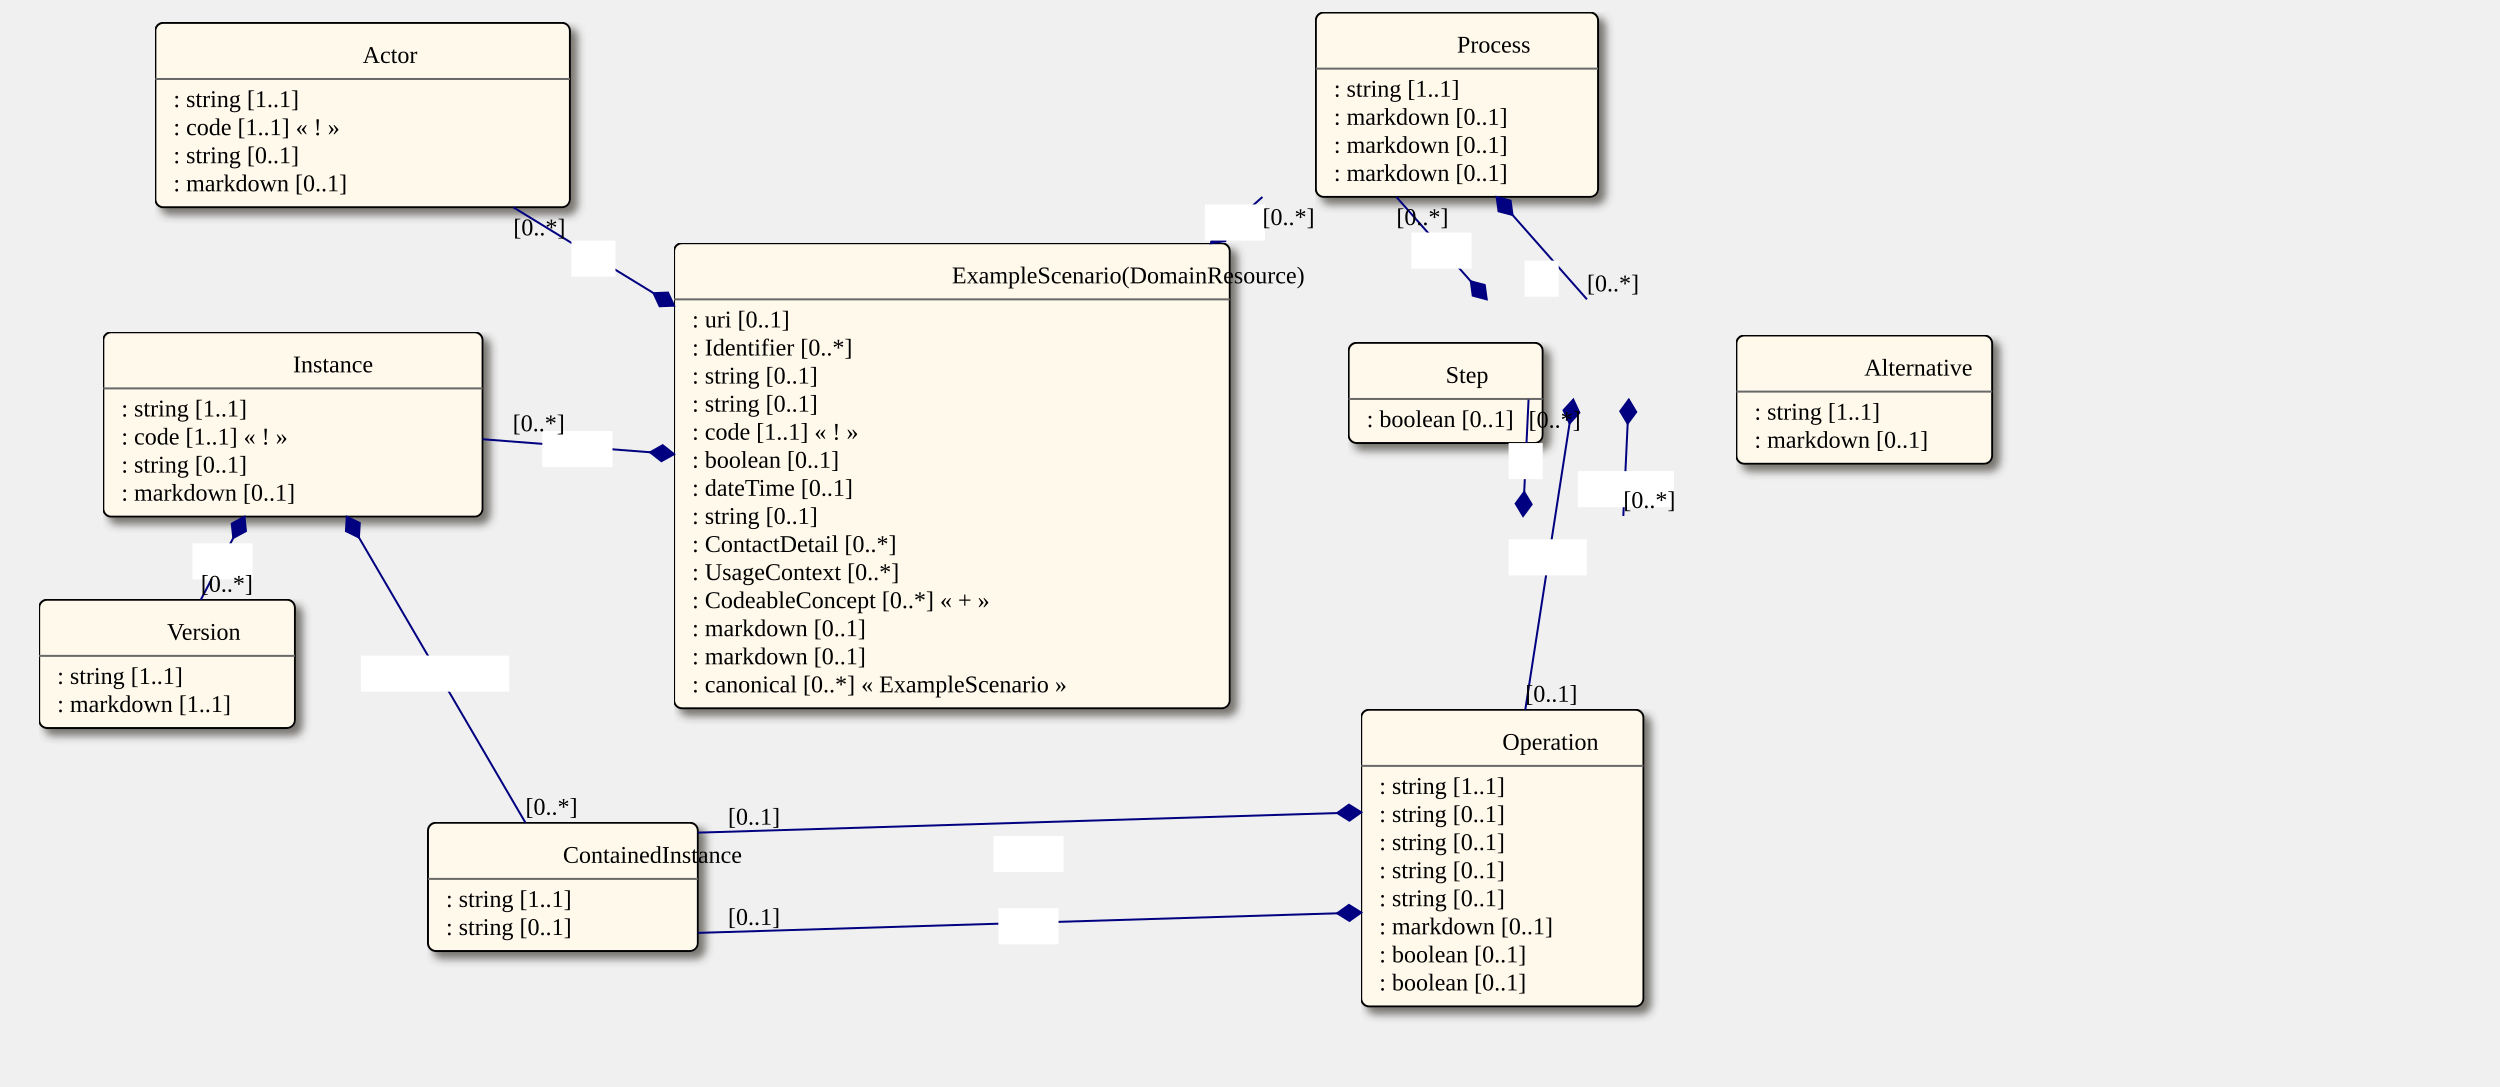
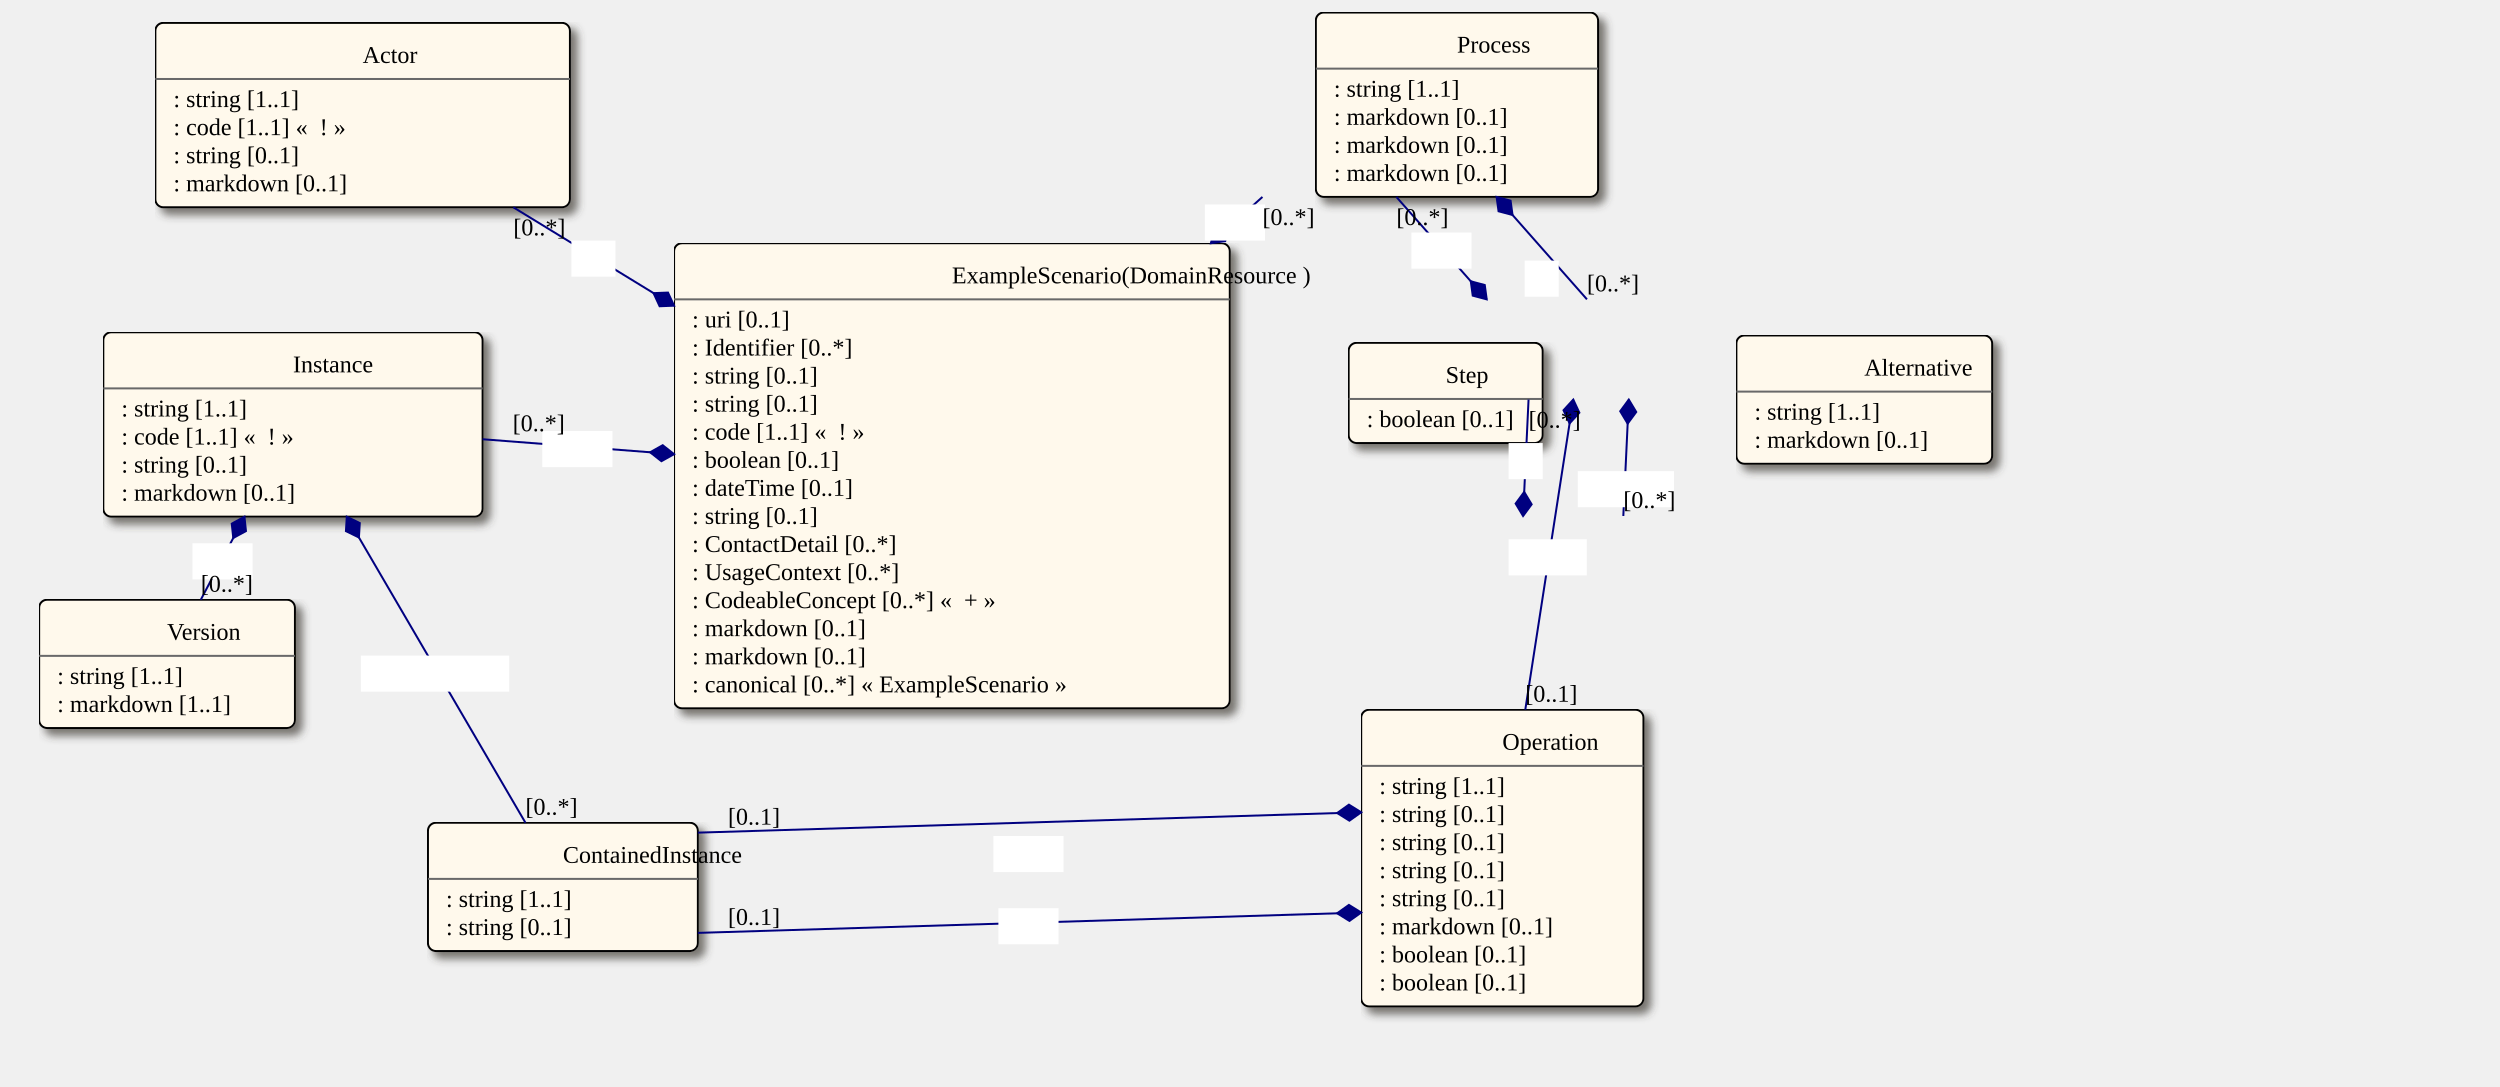
- <svg xmlns="http://www.w3.org/2000/svg" xmlns:xlink="http://www.w3.org/1999/xlink" id="n630" version="1.1" width="1247.004" height="542.019">
+ <svg xmlns="http://www.w3.org/2000/svg" xmlns:xlink="http://www.w3.org/1999/xlink" id="n630" width="1247.004" height="542.019" version="1.1">
  <defs id="defs11">
-     <filter id="shadow1" x="0" y="0" width="200%" height="200%">
-       <feOffset result="offOut" in="SourceGraphic" dx="3" dy="3" id="feOffset2" />
-       <feColorMatrix result="matrixOut" in="offOut" type="matrix" values="0.2 0 0 0 0 0 0.2 0 0 0 0 0 0.2 0 0 0 0 0 1 0" id="feColorMatrix4" />
-       <feGaussianBlur result="blurOut" in="matrixOut" stdDeviation="2" id="feGaussianBlur6" />
-       <feBlend in="SourceGraphic" in2="blurOut" mode="normal" id="feBlend8" />
+     <filter id="shadow1" width="200%" height="200%" x="0" y="0">
+       <feOffset id="feOffset2" dx="3" dy="3" in="SourceGraphic" result="offOut" />
+       <feColorMatrix id="feColorMatrix4" in="offOut" result="matrixOut" type="matrix" values="0.2 0 0 0 0 0 0.2 0 0 0 0 0 0.2 0 0 0 0 0 1 0" />
+       <feGaussianBlur id="feGaussianBlur6" in="matrixOut" result="blurOut" stdDeviation="2" />
+       <feBlend id="feBlend8" in="SourceGraphic" in2="blurOut" mode="normal" />
    </filter>
  </defs>
  <g id="n631">
-     <rect id="ExampleScenario" x="336.221" y="121.317" rx="4" ry="4" width="277.2" height="232.0" filter="url(#shadow1)" style="fill:#fff9ec;stroke:black;stroke-width:1" />
-     <line id="n632" x1="336.221" y1="149.317" x2="613.421" y2="149.317" style="stroke:dimgrey;stroke-width:1" />
-     <text id="n633" x="474.821" y="141.317" fill="black" class="diagram-class-title  diagram-class-resource">ExampleScenario<tspan class="diagram-class-title-link" id="tspan16"> (<a xlink:href="domainresource.html" class="diagram-class-reference" id="n634">DomainResource</a>
- )</tspan>
+     <rect id="ExampleScenario" width="277.2" height="232" x="336.221" y="121.317" filter="url(#shadow1)" rx="4" ry="4" style="fill:#fff9ec;stroke:#000;stroke-width:1" />
+     <line id="n632" x1="336.221" x2="613.421" y1="149.317" y2="149.317" style="stroke:#696969;stroke-width:1" />
+     <text id="n633" x="474.821" y="141.317" fill="#000" class="diagram-class-title diagram-class-resource">ExampleScenario<tspan id="tspan16" class="diagram-class-title-link"> (<a id="n634" class="diagram-class-reference" xlink:href="domainresource.html">DomainResource</a> )</tspan>
    </text>
-     <text id="n635" x="342.221" y="163.317" fill="black" class="diagram-class-detail">
-       <a xlink:href="examplescenario-definitions.html#ExampleScenario.url" id="n636" />
-  : <a xlink:href="datatypes.html#uri" id="n637">uri</a>
-  [0..1]</text>
-     <text id="n641" x="342.221" y="177.317" fill="black" class="diagram-class-detail">
-       <a xlink:href="examplescenario-definitions.html#ExampleScenario.identifier" id="n642" />
-  : <a xlink:href="datatypes.html#Identifier" id="n643">Identifier</a>
-  [0..*]</text>
-     <text id="n647" x="342.221" y="191.317" fill="black" class="diagram-class-detail">
-       <a xlink:href="examplescenario-definitions.html#ExampleScenario.version" id="n648" />
-  : <a xlink:href="datatypes.html#string" id="n649">string</a>
-  [0..1]</text>
-     <text id="n653" x="342.221" y="205.317" fill="black" class="diagram-class-detail">
-       <a xlink:href="examplescenario-definitions.html#ExampleScenario.name" id="n654" />
-  : <a xlink:href="datatypes.html#string" id="n655">string</a>
-  [0..1]</text>
-     <text id="n659" x="342.221" y="219.317" fill="black" class="diagram-class-detail">
-       <a xlink:href="examplescenario-definitions.html#ExampleScenario.status" id="n660" />
-  : <a xlink:href="datatypes.html#code" id="n661">code</a>
-  [1..1] « <a xlink:href="valueset-publication-status.html" id="n662" />
- ! »</text>
-     <text id="n669" x="342.221" y="233.317" fill="black" class="diagram-class-detail">
-       <a xlink:href="examplescenario-definitions.html#ExampleScenario.experimental" id="n670" />
-  : <a xlink:href="datatypes.html#boolean" id="n671">boolean</a>
-  [0..1]</text>
-     <text id="n675" x="342.221" y="247.317" fill="black" class="diagram-class-detail">
-       <a xlink:href="examplescenario-definitions.html#ExampleScenario.date" id="n676" />
-  : <a xlink:href="datatypes.html#dateTime" id="n677">dateTime</a>
-  [0..1]</text>
-     <text id="n681" x="342.221" y="261.317" fill="black" class="diagram-class-detail">
-       <a xlink:href="examplescenario-definitions.html#ExampleScenario.publisher" id="n682" />
-  : <a xlink:href="datatypes.html#string" id="n683">string</a>
-  [0..1]</text>
-     <text id="n687" x="342.221" y="275.317" fill="black" class="diagram-class-detail">
-       <a xlink:href="examplescenario-definitions.html#ExampleScenario.contact" id="n688" />
-  : <a xlink:href="metadatatypes.html#ContactDetail" id="n689">ContactDetail</a>
-  [0..*]</text>
-     <text id="n693" x="342.221" y="289.317" fill="black" class="diagram-class-detail">
-       <a xlink:href="examplescenario-definitions.html#ExampleScenario.useContext" id="n694" />
-  : <a xlink:href="metadatatypes.html#UsageContext" id="n695">UsageContext</a>
-  [0..*]</text>
-     <text id="n699" x="342.221" y="303.317" fill="black" class="diagram-class-detail">
-       <a xlink:href="examplescenario-definitions.html#ExampleScenario.jurisdiction" id="n700" />
-  : <a xlink:href="datatypes.html#CodeableConcept" id="n701">CodeableConcept</a>
-  [0..*] « <a xlink:href="valueset-jurisdiction.html" id="n702" />
- + »</text>
-     <text id="n709" x="342.221" y="317.317" fill="black" class="diagram-class-detail">
-       <a xlink:href="examplescenario-definitions.html#ExampleScenario.copyright" id="n710" />
-  : <a xlink:href="datatypes.html#markdown" id="n711">markdown</a>
-  [0..1]</text>
-     <text id="n715" x="342.221" y="331.317" fill="black" class="diagram-class-detail">
-       <a xlink:href="examplescenario-definitions.html#ExampleScenario.purpose" id="n716" />
-  : <a xlink:href="datatypes.html#markdown" id="n717">markdown</a>
-  [0..1]</text>
-     <text id="n721" x="342.221" y="345.317" fill="black" class="diagram-class-detail">
-       <a xlink:href="examplescenario-definitions.html#ExampleScenario.workflow" id="n722" />
-  : <a xlink:href="datatypes.html#canonical" id="n723">canonical</a>
-  [0..*] « <a xlink:href="examplescenario.html#ExampleScenario" id="n724">ExampleScenario</a>
-  »</text>
+     <text id="n635" x="342.221" y="163.317" fill="#000" class="diagram-class-detail">
+       <a id="n636" xlink:href="examplescenario-definitions.html#ExampleScenario.url" /> : <a id="n637" xlink:href="datatypes.html#uri">uri</a> [0..1]</text>
+     <text id="n641" x="342.221" y="177.317" fill="#000" class="diagram-class-detail">
+       <a id="n642" xlink:href="examplescenario-definitions.html#ExampleScenario.identifier" /> : <a id="n643" xlink:href="datatypes.html#Identifier">Identifier</a> [0..*]</text>
+     <text id="n647" x="342.221" y="191.317" fill="#000" class="diagram-class-detail">
+       <a id="n648" xlink:href="examplescenario-definitions.html#ExampleScenario.version" /> : <a id="n649" xlink:href="datatypes.html#string">string</a> [0..1]</text>
+     <text id="n653" x="342.221" y="205.317" fill="#000" class="diagram-class-detail">
+       <a id="n654" xlink:href="examplescenario-definitions.html#ExampleScenario.name" /> : <a id="n655" xlink:href="datatypes.html#string">string</a> [0..1]</text>
+     <text id="n659" x="342.221" y="219.317" fill="#000" class="diagram-class-detail">
+       <a id="n660" xlink:href="examplescenario-definitions.html#ExampleScenario.status" /> : <a id="n661" xlink:href="datatypes.html#code">code</a> [1..1] « <a id="n662" xlink:href="valueset-publication-status.html" /> ! »</text>
+     <text id="n669" x="342.221" y="233.317" fill="#000" class="diagram-class-detail">
+       <a id="n670" xlink:href="examplescenario-definitions.html#ExampleScenario.experimental" /> : <a id="n671" xlink:href="datatypes.html#boolean">boolean</a> [0..1]</text>
+     <text id="n675" x="342.221" y="247.317" fill="#000" class="diagram-class-detail">
+       <a id="n676" xlink:href="examplescenario-definitions.html#ExampleScenario.date" /> : <a id="n677" xlink:href="datatypes.html#dateTime">dateTime</a> [0..1]</text>
+     <text id="n681" x="342.221" y="261.317" fill="#000" class="diagram-class-detail">
+       <a id="n682" xlink:href="examplescenario-definitions.html#ExampleScenario.publisher" /> : <a id="n683" xlink:href="datatypes.html#string">string</a> [0..1]</text>
+     <text id="n687" x="342.221" y="275.317" fill="#000" class="diagram-class-detail">
+       <a id="n688" xlink:href="examplescenario-definitions.html#ExampleScenario.contact" /> : <a id="n689" xlink:href="metadatatypes.html#ContactDetail">ContactDetail</a> [0..*]</text>
+     <text id="n693" x="342.221" y="289.317" fill="#000" class="diagram-class-detail">
+       <a id="n694" xlink:href="examplescenario-definitions.html#ExampleScenario.useContext" /> : <a id="n695" xlink:href="metadatatypes.html#UsageContext">UsageContext</a> [0..*]</text>
+     <text id="n699" x="342.221" y="303.317" fill="#000" class="diagram-class-detail">
+       <a id="n700" xlink:href="examplescenario-definitions.html#ExampleScenario.jurisdiction" /> : <a id="n701" xlink:href="datatypes.html#CodeableConcept">CodeableConcept</a> [0..*] « <a id="n702" xlink:href="valueset-jurisdiction.html" /> + »</text>
+     <text id="n709" x="342.221" y="317.317" fill="#000" class="diagram-class-detail">
+       <a id="n710" xlink:href="examplescenario-definitions.html#ExampleScenario.copyright" /> : <a id="n711" xlink:href="datatypes.html#markdown">markdown</a> [0..1]</text>
+     <text id="n715" x="342.221" y="331.317" fill="#000" class="diagram-class-detail">
+       <a id="n716" xlink:href="examplescenario-definitions.html#ExampleScenario.purpose" /> : <a id="n717" xlink:href="datatypes.html#markdown">markdown</a> [0..1]</text>
+     <text id="n721" x="342.221" y="345.317" fill="#000" class="diagram-class-detail">
+       <a id="n722" xlink:href="examplescenario-definitions.html#ExampleScenario.workflow" /> : <a id="n723" xlink:href="datatypes.html#canonical">canonical</a> [0..*] « <a id="n724" xlink:href="examplescenario.html#ExampleScenario">ExampleScenario</a> »</text>
  </g>
  <g id="n729">
-     <rect id="ExampleScenario.actor" x="77.488" y="11.397" rx="4" ry="4" width="206.8" height="92.0" filter="url(#shadow1)" style="fill:#fff9ec;stroke:black;stroke-width:1" />
-     <line id="n730" x1="77.488" y1="39.397" x2="284.288" y2="39.397" style="stroke:dimgrey;stroke-width:1" />
-     <text id="n731" x="180.888" y="31.397" fill="black" class="diagram-class-title">Actor</text>
-     <text id="n732" x="83.488" y="53.397" fill="black" class="diagram-class-detail">
-       <a xlink:href="examplescenario-definitions.html#ExampleScenario.actor.actorId" id="n733" />
-  : <a xlink:href="datatypes.html#string" id="n734">string</a>
-  [1..1]</text>
-     <text id="n738" x="83.488" y="67.397" fill="black" class="diagram-class-detail">
-       <a xlink:href="examplescenario-definitions.html#ExampleScenario.actor.type" id="n739" />
-  : <a xlink:href="datatypes.html#code" id="n740">code</a>
-  [1..1] « <a xlink:href="valueset-examplescenario-actor-type.html" id="n741" />
- ! »</text>
-     <text id="n748" x="83.488" y="81.397" fill="black" class="diagram-class-detail">
-       <a xlink:href="examplescenario-definitions.html#ExampleScenario.actor.name" id="n749" />
-  : <a xlink:href="datatypes.html#string" id="n750">string</a>
-  [0..1]</text>
-     <text id="n754" x="83.488" y="95.397" fill="black" class="diagram-class-detail">
-       <a xlink:href="examplescenario-definitions.html#ExampleScenario.actor.description" id="n755" />
-  : <a xlink:href="datatypes.html#markdown" id="n756">markdown</a>
-  [0..1]</text>
+     <rect id="ExampleScenario.actor" width="206.8" height="92" x="77.488" y="11.397" filter="url(#shadow1)" rx="4" ry="4" style="fill:#fff9ec;stroke:#000;stroke-width:1" />
+     <line id="n730" x1="77.488" x2="284.288" y1="39.397" y2="39.397" style="stroke:#696969;stroke-width:1" />
+     <text id="n731" x="180.888" y="31.397" fill="#000" class="diagram-class-title">Actor</text>
+     <text id="n732" x="83.488" y="53.397" fill="#000" class="diagram-class-detail">
+       <a id="n733" xlink:href="examplescenario-definitions.html#ExampleScenario.actor.actorId" /> : <a id="n734" xlink:href="datatypes.html#string">string</a> [1..1]</text>
+     <text id="n738" x="83.488" y="67.397" fill="#000" class="diagram-class-detail">
+       <a id="n739" xlink:href="examplescenario-definitions.html#ExampleScenario.actor.type" /> : <a id="n740" xlink:href="datatypes.html#code">code</a> [1..1] « <a id="n741" xlink:href="valueset-examplescenario-actor-type.html" /> ! »</text>
+     <text id="n748" x="83.488" y="81.397" fill="#000" class="diagram-class-detail">
+       <a id="n749" xlink:href="examplescenario-definitions.html#ExampleScenario.actor.name" /> : <a id="n750" xlink:href="datatypes.html#string">string</a> [0..1]</text>
+     <text id="n754" x="83.488" y="95.397" fill="#000" class="diagram-class-detail">
+       <a id="n755" xlink:href="examplescenario-definitions.html#ExampleScenario.actor.description" /> : <a id="n756" xlink:href="datatypes.html#markdown">markdown</a> [0..1]</text>
  </g>
  <g id="n760">
-     <rect id="ExampleScenario.instance" x="51.527" y="165.729" rx="4" ry="4" width="189.2" height="92.0" filter="url(#shadow1)" style="fill:#fff9ec;stroke:black;stroke-width:1" />
-     <line id="n761" x1="51.527" y1="193.729" x2="240.727" y2="193.729" style="stroke:dimgrey;stroke-width:1" />
-     <text id="n762" x="146.127" y="185.729" fill="black" class="diagram-class-title">Instance</text>
-     <text id="n763" x="57.527" y="207.729" fill="black" class="diagram-class-detail">
-       <a xlink:href="examplescenario-definitions.html#ExampleScenario.instance.resourceId" id="n764" />
-  : <a xlink:href="datatypes.html#string" id="n765">string</a>
-  [1..1]</text>
-     <text id="n769" x="57.527" y="221.729" fill="black" class="diagram-class-detail">
-       <a xlink:href="examplescenario-definitions.html#ExampleScenario.instance.resourceType" id="n770" />
-  : <a xlink:href="datatypes.html#code" id="n771">code</a>
-  [1..1] « <a xlink:href="valueset-resource-types.html" id="n772" />
- ! »</text>
-     <text id="n779" x="57.527" y="235.729" fill="black" class="diagram-class-detail">
-       <a xlink:href="examplescenario-definitions.html#ExampleScenario.instance.name" id="n780" />
-  : <a xlink:href="datatypes.html#string" id="n781">string</a>
-  [0..1]</text>
-     <text id="n785" x="57.527" y="249.729" fill="black" class="diagram-class-detail">
-       <a xlink:href="examplescenario-definitions.html#ExampleScenario.instance.description" id="n786" />
-  : <a xlink:href="datatypes.html#markdown" id="n787">markdown</a>
-  [0..1]</text>
+     <rect id="ExampleScenario.instance" width="189.2" height="92" x="51.527" y="165.729" filter="url(#shadow1)" rx="4" ry="4" style="fill:#fff9ec;stroke:#000;stroke-width:1" />
+     <line id="n761" x1="51.527" x2="240.727" y1="193.729" y2="193.729" style="stroke:#696969;stroke-width:1" />
+     <text id="n762" x="146.127" y="185.729" fill="#000" class="diagram-class-title">Instance</text>
+     <text id="n763" x="57.527" y="207.729" fill="#000" class="diagram-class-detail">
+       <a id="n764" xlink:href="examplescenario-definitions.html#ExampleScenario.instance.resourceId" /> : <a id="n765" xlink:href="datatypes.html#string">string</a> [1..1]</text>
+     <text id="n769" x="57.527" y="221.729" fill="#000" class="diagram-class-detail">
+       <a id="n770" xlink:href="examplescenario-definitions.html#ExampleScenario.instance.resourceType" /> : <a id="n771" xlink:href="datatypes.html#code">code</a> [1..1] « <a id="n772" xlink:href="valueset-resource-types.html" /> ! »</text>
+     <text id="n779" x="57.527" y="235.729" fill="#000" class="diagram-class-detail">
+       <a id="n780" xlink:href="examplescenario-definitions.html#ExampleScenario.instance.name" /> : <a id="n781" xlink:href="datatypes.html#string">string</a> [0..1]</text>
+     <text id="n785" x="57.527" y="249.729" fill="#000" class="diagram-class-detail">
+       <a id="n786" xlink:href="examplescenario-definitions.html#ExampleScenario.instance.description" /> : <a id="n787" xlink:href="datatypes.html#markdown">markdown</a> [0..1]</text>
  </g>
  <g id="n791">
-     <rect id="ExampleScenario.instance.version" x="19.526" y="299.148" rx="4" ry="4" width="127.6" height="64.0" filter="url(#shadow1)" style="fill:#fff9ec;stroke:black;stroke-width:1" />
-     <line id="n792" x1="19.526" y1="327.148" x2="147.126" y2="327.148" style="stroke:dimgrey;stroke-width:1" />
-     <text id="n793" x="83.326" y="319.148" fill="black" class="diagram-class-title">Version</text>
-     <text id="n794" x="25.526" y="341.148" fill="black" class="diagram-class-detail">
-       <a xlink:href="examplescenario-definitions.html#ExampleScenario.instance.version.versionId" id="n795" />
-  : <a xlink:href="datatypes.html#string" id="n796">string</a>
-  [1..1]</text>
-     <text id="n800" x="25.526" y="355.148" fill="black" class="diagram-class-detail">
-       <a xlink:href="examplescenario-definitions.html#ExampleScenario.instance.version.description" id="n801" />
-  : <a xlink:href="datatypes.html#markdown" id="n802">markdown</a>
-  [1..1]</text>
+     <rect id="ExampleScenario.instance.version" width="127.6" height="64" x="19.526" y="299.148" filter="url(#shadow1)" rx="4" ry="4" style="fill:#fff9ec;stroke:#000;stroke-width:1" />
+     <line id="n792" x1="19.526" x2="147.126" y1="327.148" y2="327.148" style="stroke:#696969;stroke-width:1" />
+     <text id="n793" x="83.326" y="319.148" fill="#000" class="diagram-class-title">Version</text>
+     <text id="n794" x="25.526" y="341.148" fill="#000" class="diagram-class-detail">
+       <a id="n795" xlink:href="examplescenario-definitions.html#ExampleScenario.instance.version.versionId" /> : <a id="n796" xlink:href="datatypes.html#string">string</a> [1..1]</text>
+     <text id="n800" x="25.526" y="355.148" fill="#000" class="diagram-class-detail">
+       <a id="n801" xlink:href="examplescenario-definitions.html#ExampleScenario.instance.version.description" /> : <a id="n802" xlink:href="datatypes.html#markdown">markdown</a> [1..1]</text>
  </g>
  <g id="n806">
-     <rect id="ExampleScenario.instance.containedInstance" x="213.464" y="410.392" rx="4" ry="4" width="134.64" height="64.0" filter="url(#shadow1)" style="fill:#fff9ec;stroke:black;stroke-width:1" />
-     <line id="n807" x1="213.464" y1="438.392" x2="348.104" y2="438.392" style="stroke:dimgrey;stroke-width:1" />
-     <text id="n808" x="280.784" y="430.392" fill="black" class="diagram-class-title">ContainedInstance</text>
-     <text id="n809" x="219.464" y="452.392" fill="black" class="diagram-class-detail">
-       <a xlink:href="examplescenario-definitions.html#ExampleScenario.instance.containedInstance.resourceId" id="n810" />
-  : <a xlink:href="datatypes.html#string" id="n811">string</a>
-  [1..1]</text>
-     <text id="n815" x="219.464" y="466.392" fill="black" class="diagram-class-detail">
-       <a xlink:href="examplescenario-definitions.html#ExampleScenario.instance.containedInstance.versionId" id="n816" />
-  : <a xlink:href="datatypes.html#string" id="n817">string</a>
-  [0..1]</text>
+     <rect id="ExampleScenario.instance.containedInstance" width="134.64" height="64" x="213.464" y="410.392" filter="url(#shadow1)" rx="4" ry="4" style="fill:#fff9ec;stroke:#000;stroke-width:1" />
+     <line id="n807" x1="213.464" x2="348.104" y1="438.392" y2="438.392" style="stroke:#696969;stroke-width:1" />
+     <text id="n808" x="280.784" y="430.392" fill="#000" class="diagram-class-title">ContainedInstance</text>
+     <text id="n809" x="219.464" y="452.392" fill="#000" class="diagram-class-detail">
+       <a id="n810" xlink:href="examplescenario-definitions.html#ExampleScenario.instance.containedInstance.resourceId" /> : <a id="n811" xlink:href="datatypes.html#string">string</a> [1..1]</text>
+     <text id="n815" x="219.464" y="466.392" fill="#000" class="diagram-class-detail">
+       <a id="n816" xlink:href="examplescenario-definitions.html#ExampleScenario.instance.containedInstance.versionId" /> : <a id="n817" xlink:href="datatypes.html#string">string</a> [0..1]</text>
  </g>
  <g id="n821" transform="translate(45.7959)">
-     <rect id="ExampleScenario.process" x="610.539" y="6.234" rx="4" ry="4" width="140.8" height="92" style="fill:#fff9ec;stroke:#000000;stroke-width:1;filter:url(#shadow1)" />
-     <line id="n822" x1="610.539" y1="34.234" x2="751.339" y2="34.234" style="stroke:#696969;stroke-width:1" />
-     <text id="n823" x="680.939" y="26.234" class="diagram-class-title" style="fill:#000000">Process</text>
-     <text id="n824" x="616.539" y="48.234" class="diagram-class-detail" style="fill:#000000">
-       <a xlink:href="examplescenario-definitions.html#ExampleScenario.process.title" id="n825" />
-  : <a xlink:href="datatypes.html#string" id="n826">string</a>
-  [1..1]</text>
-     <text id="n830" x="616.539" y="62.234" class="diagram-class-detail" style="fill:#000000">
-       <a xlink:href="examplescenario-definitions.html#ExampleScenario.process.description" id="n831" />
-  : <a xlink:href="datatypes.html#markdown" id="n832">markdown</a>
-  [0..1]</text>
-     <text id="n836" x="616.539" y="76.234" class="diagram-class-detail" style="fill:#000000">
-       <a xlink:href="examplescenario-definitions.html#ExampleScenario.process.preConditions" id="n837" />
-  : <a xlink:href="datatypes.html#markdown" id="n838">markdown</a>
-  [0..1]</text>
-     <text id="n842" x="616.539" y="90.234" class="diagram-class-detail" style="fill:#000000">
-       <a xlink:href="examplescenario-definitions.html#ExampleScenario.process.postConditions" id="n843" />
-  : <a xlink:href="datatypes.html#markdown" id="n844">markdown</a>
-  [0..1]</text>
+     <rect id="ExampleScenario.process" width="140.8" height="92" x="610.539" y="6.234" rx="4" ry="4" style="fill:#fff9ec;stroke:#000;stroke-width:1;filter:url(#shadow1)" />
+     <line id="n822" x1="610.539" x2="751.339" y1="34.234" y2="34.234" style="stroke:#696969;stroke-width:1" />
+     <text id="n823" x="680.939" y="26.234" class="diagram-class-title" style="fill:#000">Process</text>
+     <text id="n824" x="616.539" y="48.234" class="diagram-class-detail" style="fill:#000">
+       <a id="n825" xlink:href="examplescenario-definitions.html#ExampleScenario.process.title" /> : <a id="n826" xlink:href="datatypes.html#string">string</a> [1..1]</text>
+     <text id="n830" x="616.539" y="62.234" class="diagram-class-detail" style="fill:#000">
+       <a id="n831" xlink:href="examplescenario-definitions.html#ExampleScenario.process.description" /> : <a id="n832" xlink:href="datatypes.html#markdown">markdown</a> [0..1]</text>
+     <text id="n836" x="616.539" y="76.234" class="diagram-class-detail" style="fill:#000">
+       <a id="n837" xlink:href="examplescenario-definitions.html#ExampleScenario.process.preConditions" /> : <a id="n838" xlink:href="datatypes.html#markdown">markdown</a> [0..1]</text>
+     <text id="n842" x="616.539" y="90.234" class="diagram-class-detail" style="fill:#000">
+       <a id="n843" xlink:href="examplescenario-definitions.html#ExampleScenario.process.postConditions" /> : <a id="n844" xlink:href="datatypes.html#markdown">markdown</a> [0..1]</text>
  </g>
  <g id="n848" transform="translate(-67.52069,21.68326)">
-     <rect id="ExampleScenario.process.step" x="740.221" y="149.317" rx="4" ry="4" width="96.8" height="50" style="fill:#fff9ec;stroke:#000000;stroke-width:1;filter:url(#shadow1)" />
-     <line id="n849" x1="740.221" y1="177.317" x2="837.021" y2="177.317" style="stroke:#696969;stroke-width:1" />
-     <text id="n850" x="788.621" y="169.317" class="diagram-class-title" style="fill:#000000">Step</text>
-     <text id="n851" x="746.221" y="191.317" class="diagram-class-detail" style="fill:#000000">
-       <a xlink:href="examplescenario-definitions.html#ExampleScenario.process.step.pause" id="n852" />
-  : <a xlink:href="datatypes.html#boolean" id="n853">boolean</a>
-  [0..1]</text>
+     <rect id="ExampleScenario.process.step" width="96.8" height="50" x="740.221" y="149.317" rx="4" ry="4" style="fill:#fff9ec;stroke:#000;stroke-width:1;filter:url(#shadow1)" />
+     <line id="n849" x1="740.221" x2="837.021" y1="177.317" y2="177.317" style="stroke:#696969;stroke-width:1" />
+     <text id="n850" x="788.621" y="169.317" class="diagram-class-title" style="fill:#000">Step</text>
+     <text id="n851" x="746.221" y="191.317" class="diagram-class-detail" style="fill:#000">
+       <a id="n852" xlink:href="examplescenario-definitions.html#ExampleScenario.process.step.pause" /> : <a id="n853" xlink:href="datatypes.html#boolean">boolean</a> [0..1]</text>
  </g>
  <g id="n857">
-     <rect id="ExampleScenario.process.step.operation" x="678.965" y="354.019" rx="4" ry="4" width="140.8" height="148.0" filter="url(#shadow1)" style="fill:#fff9ec;stroke:black;stroke-width:1" />
-     <line id="n858" x1="678.965" y1="382.019" x2="819.765" y2="382.019" style="stroke:dimgrey;stroke-width:1" />
-     <text id="n859" x="749.365" y="374.019" fill="black" class="diagram-class-title">Operation</text>
-     <text id="n860" x="684.965" y="396.019" fill="black" class="diagram-class-detail">
-       <a xlink:href="examplescenario-definitions.html#ExampleScenario.process.step.operation.number" id="n861" />
-  : <a xlink:href="datatypes.html#string" id="n862">string</a>
-  [1..1]</text>
-     <text id="n866" x="684.965" y="410.019" fill="black" class="diagram-class-detail">
-       <a xlink:href="examplescenario-definitions.html#ExampleScenario.process.step.operation.type" id="n867" />
-  : <a xlink:href="datatypes.html#string" id="n868">string</a>
-  [0..1]</text>
-     <text id="n872" x="684.965" y="424.019" fill="black" class="diagram-class-detail">
-       <a xlink:href="examplescenario-definitions.html#ExampleScenario.process.step.operation.name" id="n873" />
-  : <a xlink:href="datatypes.html#string" id="n874">string</a>
-  [0..1]</text>
-     <text id="n878" x="684.965" y="438.019" fill="black" class="diagram-class-detail">
-       <a xlink:href="examplescenario-definitions.html#ExampleScenario.process.step.operation.initiator" id="n879" />
-  : <a xlink:href="datatypes.html#string" id="n880">string</a>
-  [0..1]</text>
-     <text id="n884" x="684.965" y="452.019" fill="black" class="diagram-class-detail">
-       <a xlink:href="examplescenario-definitions.html#ExampleScenario.process.step.operation.receiver" id="n885" />
-  : <a xlink:href="datatypes.html#string" id="n886">string</a>
-  [0..1]</text>
-     <text id="n890" x="684.965" y="466.019" fill="black" class="diagram-class-detail">
-       <a xlink:href="examplescenario-definitions.html#ExampleScenario.process.step.operation.description" id="n891" />
-  : <a xlink:href="datatypes.html#markdown" id="n892">markdown</a>
-  [0..1]</text>
-     <text id="n896" x="684.965" y="480.019" fill="black" class="diagram-class-detail">
-       <a xlink:href="examplescenario-definitions.html#ExampleScenario.process.step.operation.initiatorActive" id="n897" />
-  : <a xlink:href="datatypes.html#boolean" id="n898">boolean</a>
-  [0..1]</text>
-     <text id="n902" x="684.965" y="494.019" fill="black" class="diagram-class-detail">
-       <a xlink:href="examplescenario-definitions.html#ExampleScenario.process.step.operation.receiverActive" id="n903" />
-  : <a xlink:href="datatypes.html#boolean" id="n904">boolean</a>
-  [0..1]</text>
+     <rect id="ExampleScenario.process.step.operation" width="140.8" height="148" x="678.965" y="354.019" filter="url(#shadow1)" rx="4" ry="4" style="fill:#fff9ec;stroke:#000;stroke-width:1" />
+     <line id="n858" x1="678.965" x2="819.765" y1="382.019" y2="382.019" style="stroke:#696969;stroke-width:1" />
+     <text id="n859" x="749.365" y="374.019" fill="#000" class="diagram-class-title">Operation</text>
+     <text id="n860" x="684.965" y="396.019" fill="#000" class="diagram-class-detail">
+       <a id="n861" xlink:href="examplescenario-definitions.html#ExampleScenario.process.step.operation.number" /> : <a id="n862" xlink:href="datatypes.html#string">string</a> [1..1]</text>
+     <text id="n866" x="684.965" y="410.019" fill="#000" class="diagram-class-detail">
+       <a id="n867" xlink:href="examplescenario-definitions.html#ExampleScenario.process.step.operation.type" /> : <a id="n868" xlink:href="datatypes.html#string">string</a> [0..1]</text>
+     <text id="n872" x="684.965" y="424.019" fill="#000" class="diagram-class-detail">
+       <a id="n873" xlink:href="examplescenario-definitions.html#ExampleScenario.process.step.operation.name" /> : <a id="n874" xlink:href="datatypes.html#string">string</a> [0..1]</text>
+     <text id="n878" x="684.965" y="438.019" fill="#000" class="diagram-class-detail">
+       <a id="n879" xlink:href="examplescenario-definitions.html#ExampleScenario.process.step.operation.initiator" /> : <a id="n880" xlink:href="datatypes.html#string">string</a> [0..1]</text>
+     <text id="n884" x="684.965" y="452.019" fill="#000" class="diagram-class-detail">
+       <a id="n885" xlink:href="examplescenario-definitions.html#ExampleScenario.process.step.operation.receiver" /> : <a id="n886" xlink:href="datatypes.html#string">string</a> [0..1]</text>
+     <text id="n890" x="684.965" y="466.019" fill="#000" class="diagram-class-detail">
+       <a id="n891" xlink:href="examplescenario-definitions.html#ExampleScenario.process.step.operation.description" /> : <a id="n892" xlink:href="datatypes.html#markdown">markdown</a> [0..1]</text>
+     <text id="n896" x="684.965" y="480.019" fill="#000" class="diagram-class-detail">
+       <a id="n897" xlink:href="examplescenario-definitions.html#ExampleScenario.process.step.operation.initiatorActive" /> : <a id="n898" xlink:href="datatypes.html#boolean">boolean</a> [0..1]</text>
+     <text id="n902" x="684.965" y="494.019" fill="#000" class="diagram-class-detail">
+       <a id="n903" xlink:href="examplescenario-definitions.html#ExampleScenario.process.step.operation.receiverActive" /> : <a id="n904" xlink:href="datatypes.html#boolean">boolean</a> [0..1]</text>
  </g>
  <g id="n908" transform="translate(146.7021,-90.0394)">
-     <rect id="ExampleScenario.process.step.alternative" x="719.404" y="257.372" rx="4" ry="4" width="127.6" height="64" style="fill:#fff9ec;stroke:#000000;stroke-width:1;filter:url(#shadow1)" />
-     <line id="n909" x1="719.404" y1="285.372" x2="847.004" y2="285.372" style="stroke:#696969;stroke-width:1" />
-     <text id="n910" x="783.204" y="277.372" class="diagram-class-title" style="fill:#000000">Alternative</text>
-     <text id="n911" x="725.404" y="299.372" class="diagram-class-detail" style="fill:#000000">
-       <a xlink:href="examplescenario-definitions.html#ExampleScenario.process.step.alternative.title" id="n912" />
-  : <a xlink:href="datatypes.html#string" id="n913">string</a>
-  [1..1]</text>
-     <text id="n917" x="725.404" y="313.372" class="diagram-class-detail" style="fill:#000000">
-       <a xlink:href="examplescenario-definitions.html#ExampleScenario.process.step.alternative.description" id="n918" />
-  : <a xlink:href="datatypes.html#markdown" id="n919">markdown</a>
-  [0..1]</text>
-   </g>
-   <line id="n923" x1="336.221" y1="152.478" x2="256.038" y2="103.397" style="stroke:navy;stroke-width:1" />
-   <polygon id="n924" points="336.221,152.478 342.221,156.478 348.221,152.478 342.221,148.478 336.221,152.478" style="fill:navy;stroke:navy;stroke-width:1" transform="rotate(-148.5287 336.2207 152.4782)" />
-   <rect id="n925" x="285.0" y="120.0" width="22.0" height="18.0" style="fill:white;stroke:black;stroke-width:0" />
-   <text id="n926" x="296.0" y="130.0" fill="black" class="diagram-class-linkage">
-     <a xlink:href="examplescenario-definitions.html#ExampleScenario.actor" id="n927" />
-   </text>
-   <text id="n928" x="256.038" y="117.397" fill="black" class="diagram-class-linkage">[0..*]</text>
-   <line id="n929" x1="121.936" y1="257.729" x2="100.154" y2="299.148" style="stroke:navy;stroke-width:1" />
-   <polygon id="n930" points="121.936,257.729 127.936,261.729 133.936,257.729 127.936,253.729 121.936,257.729" style="fill:navy;stroke:navy;stroke-width:1" transform="rotate(117.7392 121.9359 257.7286)" />
-   <rect id="n931" x="96.0" y="271.0" width="30.0" height="18.0" style="fill:white;stroke:black;stroke-width:0" />
-   <text id="n932" x="111.0" y="281.0" fill="black" class="diagram-class-linkage">
-     <a xlink:href="examplescenario-definitions.html#ExampleScenario.instance.version" id="n933" />
-   </text>
-   <text id="n934" x="100.154" y="295.148" fill="black" class="diagram-class-linkage">[0..*]</text>
-   <line id="n935" x1="172.981" y1="257.729" x2="262.103" y2="410.392" style="stroke:navy;stroke-width:1" />
-   <polygon id="n936" points="172.981,257.729 178.981,261.729 184.981,257.729 178.981,253.729 172.981,257.729" style="fill:navy;stroke:navy;stroke-width:1" transform="rotate(59.72438 172.9805 257.7286)" />
-   <rect id="n937" x="180.0" y="327.0" width="74.0" height="18.0" style="fill:white;stroke:black;stroke-width:0" />
-   <text id="n938" x="217.0" y="337.0" fill="black" class="diagram-class-linkage">
-     <a xlink:href="examplescenario-definitions.html#ExampleScenario.instance.containedInstance" id="n939" />
-   </text>
-   <text id="n940" x="262.103" y="406.392" fill="black" class="diagram-class-linkage">[0..*]</text>
-   <line id="n941" x1="336.221" y1="226.527" x2="240.727" y2="219.093" style="stroke:navy;stroke-width:1" />
-   <polygon id="n942" points="336.221,226.527 342.221,230.527 348.221,226.527 342.221,222.527 336.221,226.527" style="fill:navy;stroke:navy;stroke-width:1" transform="rotate(-175.5486 336.2207 226.527)" />
-   <rect id="n943" x="270.5" y="215.0" width="35.0" height="18.0" style="fill:white;stroke:black;stroke-width:0" />
-   <text id="n944" x="288.0" y="225.0" fill="black" class="diagram-class-linkage">
-     <a xlink:href="examplescenario-definitions.html#ExampleScenario.instance" id="n945" />
-   </text>
-   <text id="n946" x="255.727" y="215.093" fill="black" class="diagram-class-linkage">[0..*]</text>
-   <line id="n947" x1="741.57" y1="149.317" x2="696.513" y2="98.234" style="stroke:navy;stroke-width:1" />
-   <polygon id="n948" points="741.57,149.317 747.57,153.317 753.57,149.317 747.57,145.317 741.57,149.317" style="fill:navy;stroke:navy;stroke-width:1" transform="rotate(-131.4136 741.5697 149.3167)" />
-   <rect id="n949" x="704.0" y="116.0" width="30.0" height="18.0" style="fill:white;stroke:black;stroke-width:0" />
-   <text id="n950" x="719.0" y="126.0" fill="black" class="diagram-class-linkage">
-     <a xlink:href="examplescenario-definitions.html#ExampleScenario.process.step.process" id="n951" />
-   </text>
-   <text id="n952" x="696.513" y="112.234" fill="black" class="diagram-class-linkage">[0..*]</text>
-   <line id="n953" x1="678.965" y1="455.179" x2="348.104" y2="465.327" style="stroke:navy;stroke-width:1" />
-   <polygon id="n954" points="678.965,455.179 684.965,459.179 690.965,455.179 684.965,451.179 678.965,455.179" style="fill:navy;stroke:navy;stroke-width:1" transform="rotate(178.2431 678.9653 455.1785)" />
-   <rect id="n955" x="498.0" y="453.0" width="30.0" height="18.0" style="fill:white;stroke:black;stroke-width:0" />
-   <text id="n956" x="513.0" y="463.0" fill="black" class="diagram-class-linkage">
-     <a xlink:href="examplescenario-definitions.html#ExampleScenario.process.step.operation.request" id="n957" />
-   </text>
-   <text id="n958" x="363.104" y="461.327" fill="black" class="diagram-class-linkage">[0..1]</text>
-   <line id="n959" x1="678.965" y1="405.179" x2="348.104" y2="415.327" style="stroke:navy;stroke-width:1" />
-   <polygon id="n960" points="678.965,405.179 684.965,409.179 690.965,405.179 684.965,401.179 678.965,405.179" style="fill:navy;stroke:navy;stroke-width:1" transform="rotate(178.2431 678.9653 405.1785)" />
-   <rect id="n961" x="495.5" y="417.0" width="35.0" height="18.0" style="fill:white;stroke:black;stroke-width:0" />
-   <text id="n962" x="513.0" y="427.0" fill="black" class="diagram-class-linkage">
-     <a xlink:href="examplescenario-definitions.html#ExampleScenario.process.step.operation.response" id="n963" />
-   </text>
-   <text id="n964" x="363.104" y="411.327" fill="black" class="diagram-class-linkage">[0..1]</text>
-   <line id="n965" x1="784.752" y1="199.317" x2="760.815" y2="354.019" style="stroke:navy;stroke-width:1" />
-   <polygon id="n966" points="784.752,199.317 790.752,203.317 796.752,199.317 790.752,195.317 784.752,199.317" style="fill:navy;stroke:navy;stroke-width:1" transform="rotate(98.79562 784.7525 199.3167)" />
-   <rect id="n967" x="752.5" y="269.0" width="39.0" height="18.0" style="fill:white;stroke:black;stroke-width:0" />
-   <text id="n968" x="772.0" y="279.0" fill="black" class="diagram-class-linkage">
-     <a xlink:href="examplescenario-definitions.html#ExampleScenario.process.step.operation" id="n969" />
-   </text>
-   <text id="n970" x="760.815" y="350.019" fill="black" class="diagram-class-linkage">[0..1]</text>
-   <line id="n971" x1="759.711" y1="257.372" x2="762.444" y2="199.317" style="stroke:navy;stroke-width:1" />
-   <polygon id="n972" points="759.711,257.372 765.711,261.372 771.711,257.372 765.711,253.372 759.711,257.372" style="fill:navy;stroke:navy;stroke-width:1" transform="rotate(-87.30471 759.7107 257.3721)" />
-   <rect id="n973" x="752.5" y="221.0" width="17.0" height="18.0" style="fill:white;stroke:black;stroke-width:0" />
-   <text id="n974" x="761.0" y="231.0" fill="black" class="diagram-class-linkage">
-     <a xlink:href="examplescenario-definitions.html#ExampleScenario.process.step.alternative.step" id="n975" />
-   </text>
-   <text id="n976" x="762.444" y="213.317" fill="black" class="diagram-class-linkage">[0..*]</text>
-   <line id="n977" x1="812.444" y1="199.317" x2="809.711" y2="257.372" style="stroke:navy;stroke-width:1" />
-   <polygon id="n978" points="812.444,199.317 818.444,203.317 824.444,199.317 818.444,195.317 812.444,199.317" style="fill:navy;stroke:navy;stroke-width:1" transform="rotate(92.69529 812.4438 199.3167)" />
-   <rect id="n979" x="787.0" y="235.0" width="48.0" height="18.0" style="fill:white;stroke:black;stroke-width:0" />
-   <text id="n980" x="811.0" y="245.0" fill="black" class="diagram-class-linkage">
-     <a xlink:href="examplescenario-definitions.html#ExampleScenario.process.step.alternative" id="n981" />
-   </text>
-   <text id="n982" x="809.711" y="253.372" fill="black" class="diagram-class-linkage">[0..*]</text>
-   <line id="n983" x1="746.513" y1="98.234" x2="791.57" y2="149.317" style="stroke:navy;stroke-width:1" />
-   <polygon id="n984" points="746.513,98.234 752.513,102.234 758.513,98.234 752.513,94.234 746.513,98.234" style="fill:navy;stroke:navy;stroke-width:1" transform="rotate(48.5864 746.5127 98.23409)" />
-   <rect id="n985" x="760.5" y="130.0" width="17.0" height="18.0" style="fill:white;stroke:black;stroke-width:0" />
-   <text id="n986" x="769.0" y="140.0" fill="black" class="diagram-class-linkage">
-     <a xlink:href="examplescenario-definitions.html#ExampleScenario.process.step" id="n987" />
-   </text>
-   <text id="n988" x="791.57" y="145.317" fill="black" class="diagram-class-linkage">[0..*]</text>
-   <line id="n989" x1="604.005" y1="121.317" x2="629.711" y2="98.234" style="stroke:navy;stroke-width:1" />
-   <polygon id="n990" points="604.005,121.317 610.005,125.317 616.005,121.317 610.005,117.317 604.005,121.317" style="fill:navy;stroke:navy;stroke-width:1" transform="rotate(-41.92208 604.0046 121.3167)" />
-   <rect id="n991" x="601.0" y="102.0" width="30.0" height="18.0" style="fill:white;stroke:black;stroke-width:0" />
-   <text id="n992" x="616.0" y="112.0" fill="black" class="diagram-class-linkage">
-     <a xlink:href="examplescenario-definitions.html#ExampleScenario.process" id="n993" />
-   </text>
-   <text id="n994" x="629.711" y="112.234" fill="black" class="diagram-class-linkage">[0..*]</text>
+     <rect id="ExampleScenario.process.step.alternative" width="127.6" height="64" x="719.404" y="257.372" rx="4" ry="4" style="fill:#fff9ec;stroke:#000;stroke-width:1;filter:url(#shadow1)" />
+     <line id="n909" x1="719.404" x2="847.004" y1="285.372" y2="285.372" style="stroke:#696969;stroke-width:1" />
+     <text id="n910" x="783.204" y="277.372" class="diagram-class-title" style="fill:#000">Alternative</text>
+     <text id="n911" x="725.404" y="299.372" class="diagram-class-detail" style="fill:#000">
+       <a id="n912" xlink:href="examplescenario-definitions.html#ExampleScenario.process.step.alternative.title" /> : <a id="n913" xlink:href="datatypes.html#string">string</a> [1..1]</text>
+     <text id="n917" x="725.404" y="313.372" class="diagram-class-detail" style="fill:#000">
+       <a id="n918" xlink:href="examplescenario-definitions.html#ExampleScenario.process.step.alternative.description" /> : <a id="n919" xlink:href="datatypes.html#markdown">markdown</a> [0..1]</text>
+   </g>
+   <line id="n923" x1="336.221" x2="256.038" y1="152.478" y2="103.397" style="stroke:navy;stroke-width:1" />
+   <polygon id="n924" points="336.221 152.478 342.221 156.478 348.221 152.478 342.221 148.478 336.221 152.478" transform="rotate(-148.5287 336.2207 152.4782)" style="fill:navy;stroke:navy;stroke-width:1" />
+   <rect id="n925" width="22" height="18" x="285" y="120" style="fill:#fff;stroke:#000;stroke-width:0" />
+   <text id="n926" x="296" y="130" fill="#000" class="diagram-class-linkage">
+     <a id="n927" xlink:href="examplescenario-definitions.html#ExampleScenario.actor" />
+   </text>
+   <text id="n928" x="256.038" y="117.397" fill="#000" class="diagram-class-linkage">[0..*]</text>
+   <line id="n929" x1="121.936" x2="100.154" y1="257.729" y2="299.148" style="stroke:navy;stroke-width:1" />
+   <polygon id="n930" points="121.936 257.729 127.936 261.729 133.936 257.729 127.936 253.729 121.936 257.729" transform="rotate(117.7392 121.9359 257.7286)" style="fill:navy;stroke:navy;stroke-width:1" />
+   <rect id="n931" width="30" height="18" x="96" y="271" style="fill:#fff;stroke:#000;stroke-width:0" />
+   <text id="n932" x="111" y="281" fill="#000" class="diagram-class-linkage">
+     <a id="n933" xlink:href="examplescenario-definitions.html#ExampleScenario.instance.version" />
+   </text>
+   <text id="n934" x="100.154" y="295.148" fill="#000" class="diagram-class-linkage">[0..*]</text>
+   <line id="n935" x1="172.981" x2="262.103" y1="257.729" y2="410.392" style="stroke:navy;stroke-width:1" />
+   <polygon id="n936" points="172.981 257.729 178.981 261.729 184.981 257.729 178.981 253.729 172.981 257.729" transform="rotate(59.72438 172.9805 257.7286)" style="fill:navy;stroke:navy;stroke-width:1" />
+   <rect id="n937" width="74" height="18" x="180" y="327" style="fill:#fff;stroke:#000;stroke-width:0" />
+   <text id="n938" x="217" y="337" fill="#000" class="diagram-class-linkage">
+     <a id="n939" xlink:href="examplescenario-definitions.html#ExampleScenario.instance.containedInstance" />
+   </text>
+   <text id="n940" x="262.103" y="406.392" fill="#000" class="diagram-class-linkage">[0..*]</text>
+   <line id="n941" x1="336.221" x2="240.727" y1="226.527" y2="219.093" style="stroke:navy;stroke-width:1" />
+   <polygon id="n942" points="336.221 226.527 342.221 230.527 348.221 226.527 342.221 222.527 336.221 226.527" transform="rotate(-175.5486 336.2207 226.527)" style="fill:navy;stroke:navy;stroke-width:1" />
+   <rect id="n943" width="35" height="18" x="270.5" y="215" style="fill:#fff;stroke:#000;stroke-width:0" />
+   <text id="n944" x="288" y="225" fill="#000" class="diagram-class-linkage">
+     <a id="n945" xlink:href="examplescenario-definitions.html#ExampleScenario.instance" />
+   </text>
+   <text id="n946" x="255.727" y="215.093" fill="#000" class="diagram-class-linkage">[0..*]</text>
+   <line id="n947" x1="741.57" x2="696.513" y1="149.317" y2="98.234" style="stroke:navy;stroke-width:1" />
+   <polygon id="n948" points="741.57 149.317 747.57 153.317 753.57 149.317 747.57 145.317 741.57 149.317" transform="rotate(-131.4136 741.5697 149.3167)" style="fill:navy;stroke:navy;stroke-width:1" />
+   <rect id="n949" width="30" height="18" x="704" y="116" style="fill:#fff;stroke:#000;stroke-width:0" />
+   <text id="n950" x="719" y="126" fill="#000" class="diagram-class-linkage">
+     <a id="n951" xlink:href="examplescenario-definitions.html#ExampleScenario.process.step.process" />
+   </text>
+   <text id="n952" x="696.513" y="112.234" fill="#000" class="diagram-class-linkage">[0..*]</text>
+   <line id="n953" x1="678.965" x2="348.104" y1="455.179" y2="465.327" style="stroke:navy;stroke-width:1" />
+   <polygon id="n954" points="678.965 455.179 684.965 459.179 690.965 455.179 684.965 451.179 678.965 455.179" transform="rotate(178.2431 678.9653 455.1785)" style="fill:navy;stroke:navy;stroke-width:1" />
+   <rect id="n955" width="30" height="18" x="498" y="453" style="fill:#fff;stroke:#000;stroke-width:0" />
+   <text id="n956" x="513" y="463" fill="#000" class="diagram-class-linkage">
+     <a id="n957" xlink:href="examplescenario-definitions.html#ExampleScenario.process.step.operation.request" />
+   </text>
+   <text id="n958" x="363.104" y="461.327" fill="#000" class="diagram-class-linkage">[0..1]</text>
+   <line id="n959" x1="678.965" x2="348.104" y1="405.179" y2="415.327" style="stroke:navy;stroke-width:1" />
+   <polygon id="n960" points="678.965 405.179 684.965 409.179 690.965 405.179 684.965 401.179 678.965 405.179" transform="rotate(178.2431 678.9653 405.1785)" style="fill:navy;stroke:navy;stroke-width:1" />
+   <rect id="n961" width="35" height="18" x="495.5" y="417" style="fill:#fff;stroke:#000;stroke-width:0" />
+   <text id="n962" x="513" y="427" fill="#000" class="diagram-class-linkage">
+     <a id="n963" xlink:href="examplescenario-definitions.html#ExampleScenario.process.step.operation.response" />
+   </text>
+   <text id="n964" x="363.104" y="411.327" fill="#000" class="diagram-class-linkage">[0..1]</text>
+   <line id="n965" x1="784.752" x2="760.815" y1="199.317" y2="354.019" style="stroke:navy;stroke-width:1" />
+   <polygon id="n966" points="784.752 199.317 790.752 203.317 796.752 199.317 790.752 195.317 784.752 199.317" transform="rotate(98.79562 784.7525 199.3167)" style="fill:navy;stroke:navy;stroke-width:1" />
+   <rect id="n967" width="39" height="18" x="752.5" y="269" style="fill:#fff;stroke:#000;stroke-width:0" />
+   <text id="n968" x="772" y="279" fill="#000" class="diagram-class-linkage">
+     <a id="n969" xlink:href="examplescenario-definitions.html#ExampleScenario.process.step.operation" />
+   </text>
+   <text id="n970" x="760.815" y="350.019" fill="#000" class="diagram-class-linkage">[0..1]</text>
+   <line id="n971" x1="759.711" x2="762.444" y1="257.372" y2="199.317" style="stroke:navy;stroke-width:1" />
+   <polygon id="n972" points="759.711 257.372 765.711 261.372 771.711 257.372 765.711 253.372 759.711 257.372" transform="rotate(-87.30471 759.7107 257.3721)" style="fill:navy;stroke:navy;stroke-width:1" />
+   <rect id="n973" width="17" height="18" x="752.5" y="221" style="fill:#fff;stroke:#000;stroke-width:0" />
+   <text id="n974" x="761" y="231" fill="#000" class="diagram-class-linkage">
+     <a id="n975" xlink:href="examplescenario-definitions.html#ExampleScenario.process.step.alternative.step" />
+   </text>
+   <text id="n976" x="762.444" y="213.317" fill="#000" class="diagram-class-linkage">[0..*]</text>
+   <line id="n977" x1="812.444" x2="809.711" y1="199.317" y2="257.372" style="stroke:navy;stroke-width:1" />
+   <polygon id="n978" points="812.444 199.317 818.444 203.317 824.444 199.317 818.444 195.317 812.444 199.317" transform="rotate(92.69529 812.4438 199.3167)" style="fill:navy;stroke:navy;stroke-width:1" />
+   <rect id="n979" width="48" height="18" x="787" y="235" style="fill:#fff;stroke:#000;stroke-width:0" />
+   <text id="n980" x="811" y="245" fill="#000" class="diagram-class-linkage">
+     <a id="n981" xlink:href="examplescenario-definitions.html#ExampleScenario.process.step.alternative" />
+   </text>
+   <text id="n982" x="809.711" y="253.372" fill="#000" class="diagram-class-linkage">[0..*]</text>
+   <line id="n983" x1="746.513" x2="791.57" y1="98.234" y2="149.317" style="stroke:navy;stroke-width:1" />
+   <polygon id="n984" points="746.513 98.234 752.513 102.234 758.513 98.234 752.513 94.234 746.513 98.234" transform="rotate(48.5864 746.5127 98.23409)" style="fill:navy;stroke:navy;stroke-width:1" />
+   <rect id="n985" width="17" height="18" x="760.5" y="130" style="fill:#fff;stroke:#000;stroke-width:0" />
+   <text id="n986" x="769" y="140" fill="#000" class="diagram-class-linkage">
+     <a id="n987" xlink:href="examplescenario-definitions.html#ExampleScenario.process.step" />
+   </text>
+   <text id="n988" x="791.57" y="145.317" fill="#000" class="diagram-class-linkage">[0..*]</text>
+   <line id="n989" x1="604.005" x2="629.711" y1="121.317" y2="98.234" style="stroke:navy;stroke-width:1" />
+   <polygon id="n990" points="604.005 121.317 610.005 125.317 616.005 121.317 610.005 117.317 604.005 121.317" transform="rotate(-41.92208 604.0046 121.3167)" style="fill:navy;stroke:navy;stroke-width:1" />
+   <rect id="n991" width="30" height="18" x="601" y="102" style="fill:#fff;stroke:#000;stroke-width:0" />
+   <text id="n992" x="616" y="112" fill="#000" class="diagram-class-linkage">
+     <a id="n993" xlink:href="examplescenario-definitions.html#ExampleScenario.process" />
+   </text>
+   <text id="n994" x="629.711" y="112.234" fill="#000" class="diagram-class-linkage">[0..*]</text>
</svg>
